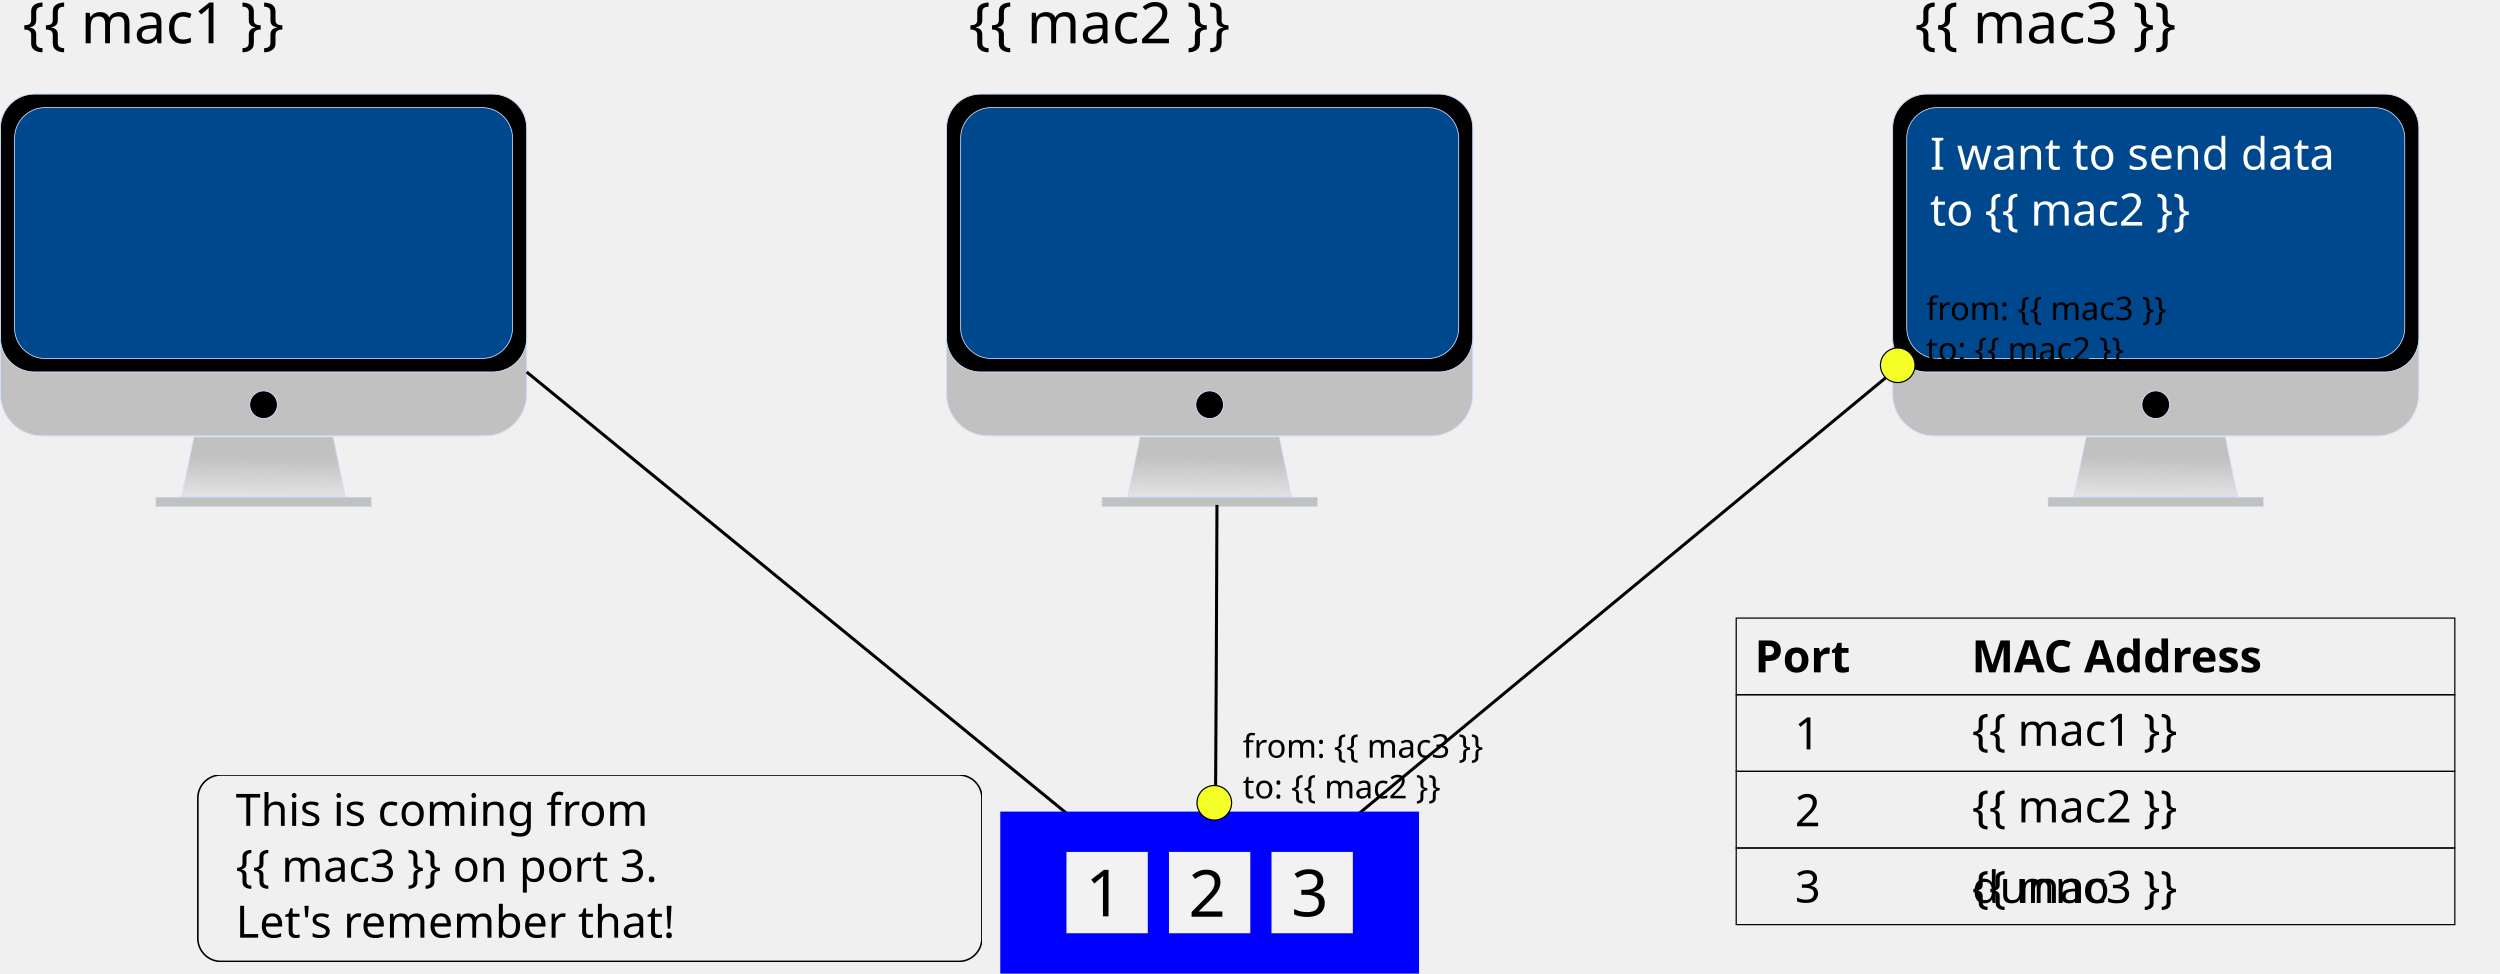
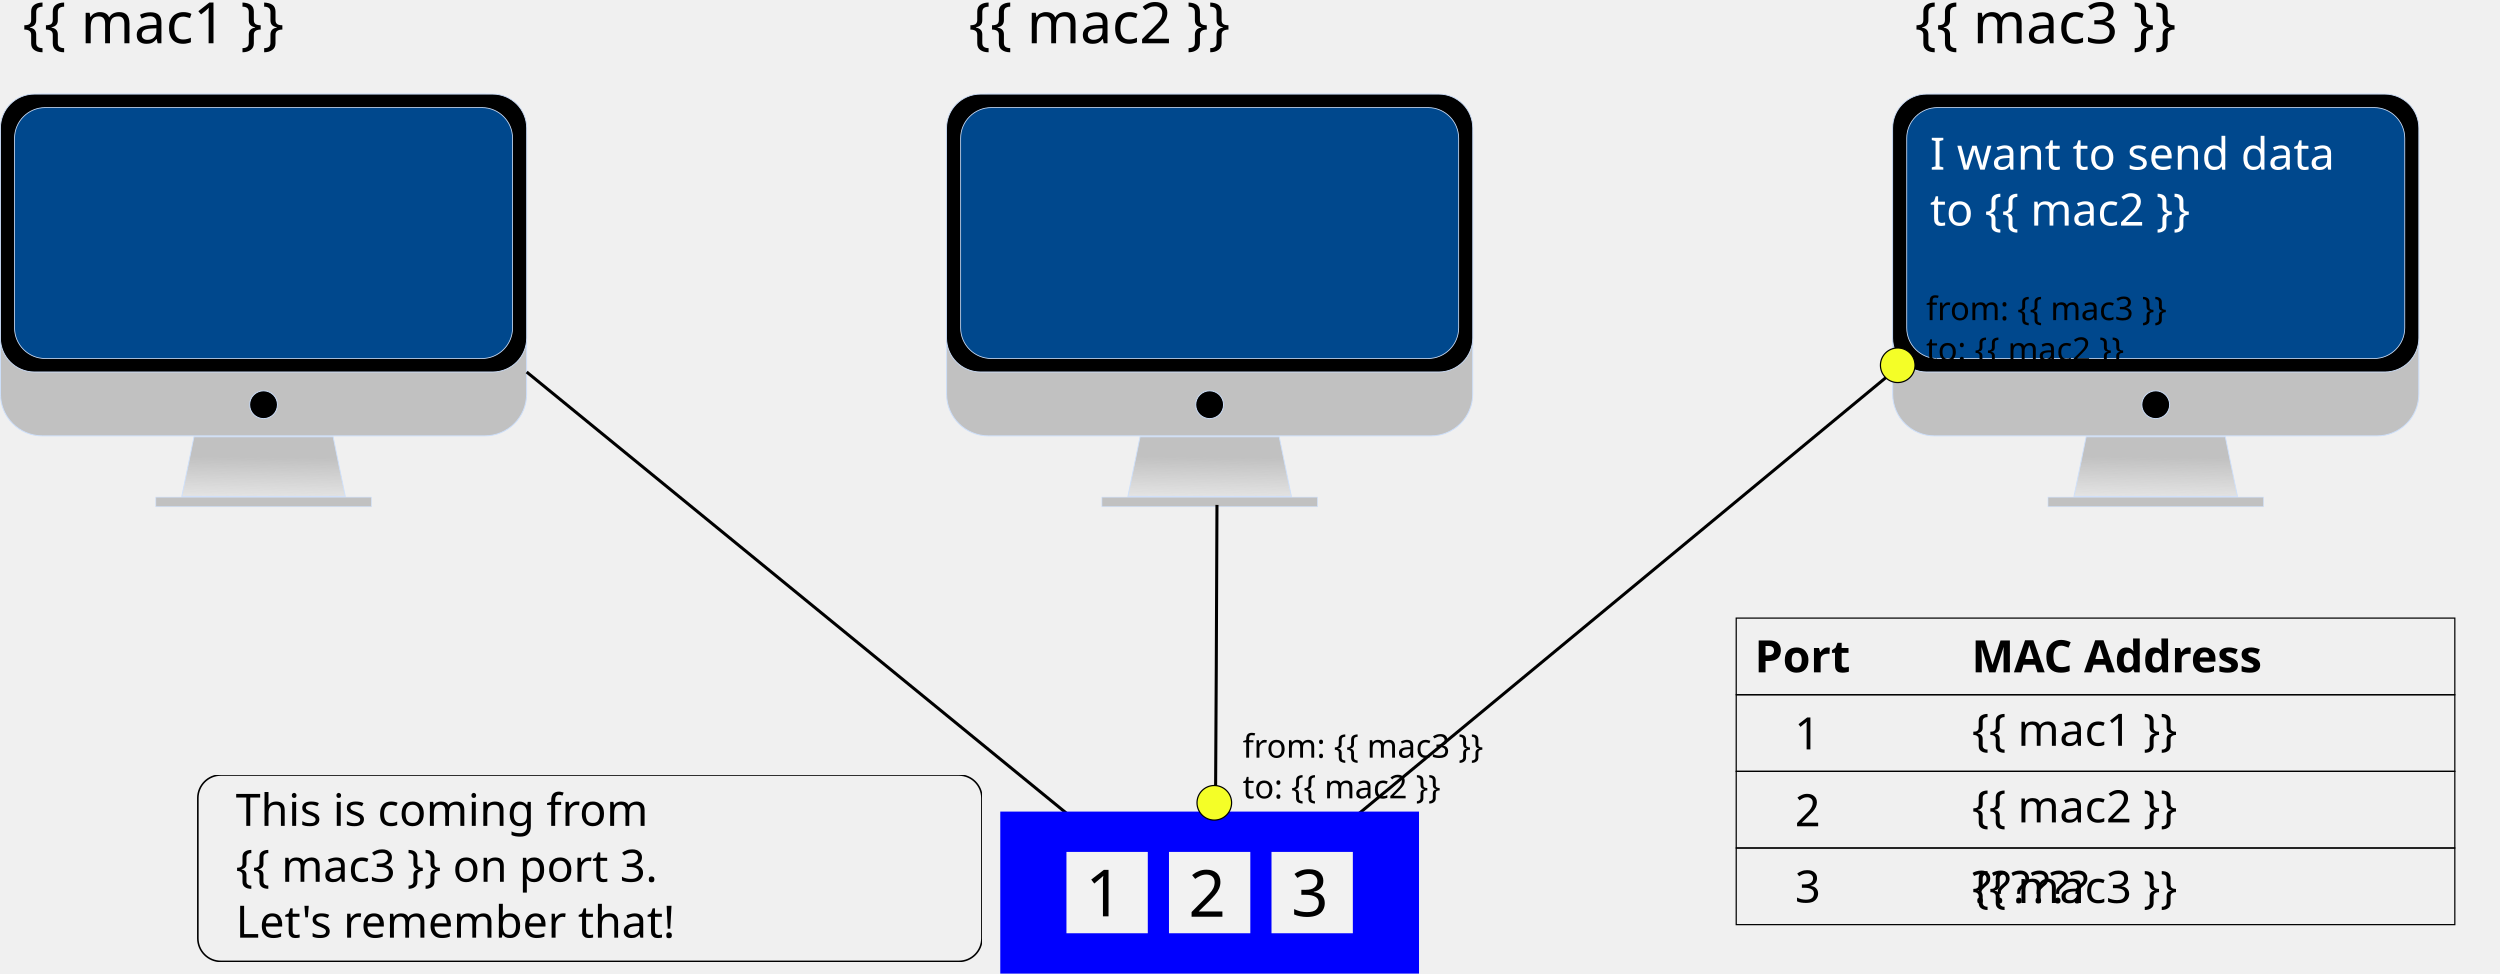
<svg xmlns="http://www.w3.org/2000/svg" xmlns:ns1="http://www.openswatchbook.org/uri/2009/osb" xmlns:xlink="http://www.w3.org/1999/xlink" width="216.818mm" height="84.438mm" viewBox="0 0 216.818 84.438" version="1.1" id="svg-layer2-switch-3-2-animated">
  <defs id="defs2">
    <linearGradient id="linearGradient2842">
      <stop style="stop-color:#c1c1c1;stop-opacity:1;" offset="0" id="stop2838" />
      <stop style="stop-color:#c1c1c1;stop-opacity:0;" offset="1" id="stop2840" />
    </linearGradient>
    <linearGradient id="linearGradient2826" ns1:paint="solid">
      <stop style="stop-color:#c1c1c1;stop-opacity:1;" offset="0" id="stop2824" />
    </linearGradient>
    <linearGradient xlink:href="#linearGradient2842" id="linearGradient2846" gradientUnits="userSpaceOnUse" x1="105.503" y1="83.598" x2="105.442" y2="89.503" />
    <linearGradient xlink:href="#linearGradient2842" id="linearGradient2992" gradientUnits="userSpaceOnUse" x1="105.503" y1="83.598" x2="105.442" y2="89.503" />
    <linearGradient xlink:href="#linearGradient2842" id="linearGradient999" gradientUnits="userSpaceOnUse" x1="105.503" y1="83.598" x2="105.442" y2="89.503" />
    <filter style="color-interpolation-filters:sRGB" id="filter1090" x="-4.6243867e-06" width="1" y="-4.989477e-06" height="1">
      <feGaussianBlur stdDeviation="1.0557142e-05" id="feGaussianBlur1092" />
    </filter>
    <filter style="color-interpolation-filters:sRGB" id="filter1154" x="-8.1687801e-07" width="1" y="-2.2599193e-06" height="1">
      <feGaussianBlur stdDeviation="1.5222095e-05" id="feGaussianBlur1156" />
    </filter>
  </defs>
  <g id="layer2">
    <rect style="opacity:1;fill:none;stroke:#000000;stroke-width:0.106;stroke-miterlimit:4;stroke-dasharray:none;stroke-opacity:1" id="rectAddressTableHeader" width="62.323" height="6.646" x="159.406" y="97.352" ry="0" rx="0" class="svg-box-primary" transform="translate(-8.828989,-43.74616)" />
    <rect style="fill:none;stroke:#000000;stroke-width:0.106;stroke-miterlimit:4;stroke-dasharray:none;stroke-opacity:1" id="rectAddressTableRow1" width="62.323" height="6.646" x="159.406" y="103.999" ry="0" rx="0" transform="translate(-8.828989,-43.74616)" class="svg-box" />
    <rect style="fill:none;stroke:#000000;stroke-width:0.106;stroke-miterlimit:4;stroke-dasharray:none;stroke-opacity:1" id="rectAddressTableRow2" width="62.323" height="6.646" x="159.406" y="110.645" ry="0" rx="0" transform="translate(-8.828989,-43.74616)" class="svg-box" />
    <rect style="fill:none;stroke:#000000;stroke-width:0.106;stroke-miterlimit:4;stroke-dasharray:none;stroke-opacity:1" id="rectAddressTableRow3" width="62.323" height="6.646" x="159.406" y="117.291" ry="0" rx="0" transform="translate(-8.828989,-43.74616)" class="svg-box" />
  </g>
  <g id="layer1" transform="translate(-8.828989,-43.74616)" style="opacity:0.999">
    <g id="gComputerAndMac1" transform="translate(0,-0.2672695)">
      <g id="gComputer1" transform="matrix(0.7977855,0,0,0.7977855,-52.08127,16.99573)">
        <rect style="opacity:0.997;fill:#c1c1c1;fill-opacity:1;stroke:#cddffa;stroke-width:0.106;stroke-miterlimit:4;stroke-dasharray:none;stroke-dashoffset:0;stroke-opacity:1" id="rectComputer1" width="57.196" height="37.15" x="76.402" y="44.099" ry="4.544" />
        <rect style="opacity:0.997;fill:#000000;fill-opacity:1;stroke:#cddffa;stroke-width:0.096;stroke-miterlimit:4;stroke-dasharray:none;stroke-dashoffset:0;stroke-opacity:1" id="rectMonitor1" width="57.206" height="30.212" x="76.397" y="44.094" ry="3.695" />
        <rect style="opacity:0.997;fill:#00488d;fill-opacity:1;stroke:#cddffa;stroke-width:0.088;stroke-miterlimit:4;stroke-dasharray:none;stroke-dashoffset:0;stroke-opacity:1" id="rectScreen1" width="54.14" height="27.279" x="77.93" y="45.561" ry="3.336" />
        <circle style="opacity:0.997;fill:#000000;fill-opacity:1;stroke:#cddffa;stroke-width:0.106;stroke-miterlimit:4;stroke-dasharray:none;stroke-dashoffset:0;stroke-opacity:1" id="pathLogo1" cx="105" cy="77.863" r="1.512" />
        <path id="rectStand1" style="opacity:0.997;mix-blend-mode:normal;fill:url(#linearGradient2846);fill-opacity:1;stroke:#cddffa;stroke-width:0.096;stroke-miterlimit:4;stroke-dasharray:none;stroke-dashoffset:0;stroke-opacity:1" d="m 97.435,81.351 h 15.129 l 1.323,6.478 H 96.112 Z" />
        <rect style="opacity:0.997;fill:#c1c1c1;fill-opacity:1;stroke:#cddffa;stroke-width:0.068;stroke-miterlimit:4;stroke-dasharray:none;stroke-dashoffset:0;stroke-opacity:1" id="rectStandBase1" width="23.424" height="1.04" x="93.288" y="87.91" ry="0.52" rx="0" />
      </g>
      <text xml:space="preserve" style="font-style:normal;font-variant:normal;font-weight:normal;font-stretch:normal;font-size:4.939px;line-height:1.25;font-family:sans-serif;-inkscape-font-specification:'sans-serif, Normal';font-variant-ligatures:normal;font-variant-caps:normal;font-variant-numeric:normal;font-variant-east-asian:normal;fill:#000000;fill-opacity:1;stroke:none;stroke-width:0.265" x="10.797" y="47.766" id="textMac1">
        <tspan id="tspan2850" x="10.797" y="47.766" style="font-style:normal;font-variant:normal;font-weight:normal;font-stretch:normal;font-size:4.939px;font-family:sans-serif;-inkscape-font-specification:'sans-serif, Normal';font-variant-ligatures:normal;font-variant-caps:normal;font-variant-numeric:normal;font-variant-east-asian:normal;stroke-width:0.265">{{ mac1 }}</tspan>
      </text>
    </g>
    <g id="gComputerAndMac2" transform="translate(82.05174,-0.2672695)">
      <g id="gComputer2" transform="matrix(0.7977855,0,0,0.7977855,-52.08127,16.99573)">
        <rect style="opacity:0.997;fill:#c1c1c1;fill-opacity:1;stroke:#cddffa;stroke-width:0.106;stroke-miterlimit:4;stroke-dasharray:none;stroke-dashoffset:0;stroke-opacity:1" id="rectComputer2" width="57.196" height="37.15" x="76.402" y="44.099" ry="4.544" />
        <rect style="opacity:0.997;fill:#000000;fill-opacity:1;stroke:#cddffa;stroke-width:0.096;stroke-miterlimit:4;stroke-dasharray:none;stroke-dashoffset:0;stroke-opacity:1" id="rectMonitor2" width="57.206" height="30.212" x="76.397" y="44.094" ry="3.695" />
        <rect style="opacity:0.997;fill:#00488d;fill-opacity:1;stroke:#cddffa;stroke-width:0.088;stroke-miterlimit:4;stroke-dasharray:none;stroke-dashoffset:0;stroke-opacity:1" id="rectScreen2" width="54.14" height="27.279" x="77.93" y="45.561" ry="3.336" />
        <circle style="opacity:0.997;fill:#000000;fill-opacity:1;stroke:#cddffa;stroke-width:0.106;stroke-miterlimit:4;stroke-dasharray:none;stroke-dashoffset:0;stroke-opacity:1" id="circleLogo2" cx="105" cy="77.863" r="1.512" />
        <path id="pathStand2" style="opacity:0.997;mix-blend-mode:normal;fill:url(#linearGradient2992);fill-opacity:1;stroke:#cddffa;stroke-width:0.096;stroke-miterlimit:4;stroke-dasharray:none;stroke-dashoffset:0;stroke-opacity:1" d="m 97.435,81.351 h 15.129 l 1.323,6.478 H 96.112 Z" />
        <rect style="opacity:0.997;fill:#c1c1c1;fill-opacity:1;stroke:#cddffa;stroke-width:0.068;stroke-miterlimit:4;stroke-dasharray:none;stroke-dashoffset:0;stroke-opacity:1" id="rectStandBase2" width="23.424" height="1.04" x="93.288" y="87.91" ry="0.52" rx="0" />
      </g>
      <text xml:space="preserve" style="font-style:normal;font-variant:normal;font-weight:normal;font-stretch:normal;font-size:4.939px;line-height:1.25;font-family:sans-serif;-inkscape-font-specification:'sans-serif, Normal';font-variant-ligatures:normal;font-variant-caps:normal;font-variant-numeric:normal;font-variant-east-asian:normal;fill:#000000;fill-opacity:1;stroke:none;stroke-width:0.265" x="10.797" y="47.766" id="textMac2">
        <tspan id="tspan2994" x="10.797" y="47.766">{{ mac2 }}</tspan>
      </text>
    </g>
    <g id="gComputerAndMac3" transform="translate(164.1035,-0.2672695)">
      <g id="gComputer3" transform="matrix(0.7977855,0,0,0.7977855,-52.08127,16.99573)">
        <rect style="opacity:0.997;fill:#c1c1c1;fill-opacity:1;stroke:#cddffa;stroke-width:0.106;stroke-miterlimit:4;stroke-dasharray:none;stroke-dashoffset:0;stroke-opacity:1" id="rectComputer3" width="57.196" height="37.15" x="76.402" y="44.099" ry="4.544" />
        <rect style="opacity:0.997;fill:#000000;fill-opacity:1;stroke:#cddffa;stroke-width:0.096;stroke-miterlimit:4;stroke-dasharray:none;stroke-dashoffset:0;stroke-opacity:1" id="rectMonitor3" width="57.206" height="30.212" x="76.397" y="44.094" ry="3.695" />
        <rect style="opacity:0.997;fill:#00488d;fill-opacity:1;stroke:#cddffa;stroke-width:0.088;stroke-miterlimit:4;stroke-dasharray:none;stroke-dashoffset:0;stroke-opacity:1" id="rectScreen3" width="54.14" height="27.279" x="77.93" y="45.561" ry="3.336" />
        <circle style="opacity:0.997;fill:#000000;fill-opacity:1;stroke:#cddffa;stroke-width:0.106;stroke-miterlimit:4;stroke-dasharray:none;stroke-dashoffset:0;stroke-opacity:1" id="circleLogo3" cx="105" cy="77.863" r="1.512" />
        <path id="pathStand3" style="opacity:0.997;mix-blend-mode:normal;fill:url(#linearGradient999);fill-opacity:1;stroke:#cddffa;stroke-width:0.096;stroke-miterlimit:4;stroke-dasharray:none;stroke-dashoffset:0;stroke-opacity:1" d="m 97.435,81.351 h 15.129 l 1.323,6.478 H 96.112 Z" />
        <rect style="opacity:0.997;fill:#c1c1c1;fill-opacity:1;stroke:#cddffa;stroke-width:0.068;stroke-miterlimit:4;stroke-dasharray:none;stroke-dashoffset:0;stroke-opacity:1" id="rectStandBase3" width="23.424" height="1.04" x="93.288" y="87.91" ry="0.52" rx="0" />
      </g>
      <text xml:space="preserve" style="font-style:normal;font-variant:normal;font-weight:normal;font-stretch:normal;font-size:4.939px;line-height:1.25;font-family:sans-serif;-inkscape-font-specification:'sans-serif, Normal';font-variant-ligatures:normal;font-variant-caps:normal;font-variant-numeric:normal;font-variant-east-asian:normal;fill:#000000;fill-opacity:1;stroke:none;stroke-width:0.265" x="10.797" y="47.766" id="textMac3">
        <tspan id="tspan1001" x="10.797" y="47.766">{{ mac3 }}</tspan>
      </text>
    </g>
    <path style="fill:none;stroke:#000000;stroke-width:0.265px;stroke-linecap:butt;stroke-linejoin:miter;stroke-opacity:1" d="M 54.505,76.009 C 71.289,89.727 88.072,103.445 104.854,117.163" id="pathComputer1" />
    <path style="fill:none;stroke:#000000;stroke-width:0.265px;stroke-linecap:butt;stroke-linejoin:miter;stroke-opacity:1" d="m 114.373,87.535 c -0.04,9.837 -0.079,19.673 -0.119,24.671 -0.04,4.998 -0.079,5.156 -0.119,5.315" id="pathComputer2" />
    <path style="fill:none;stroke:#000000;stroke-width:0.265px;stroke-linecap:butt;stroke-linejoin:miter;stroke-opacity:1" d="m 172.971,76.009 c -16.677,13.797 -33.353,27.595 -50.03,41.392" id="pathComputer3" />
    <g id="gSwitch">
      <rect style="fill:#0000ff;stroke:none;stroke-width:0.235;stroke-miterlimit:4;stroke-dasharray:none;stroke-opacity:1" id="rectSwitchChasis" width="36.315" height="14.051" x="95.581" y="114.133" />
      <g id="gSwitchPorts">
        <g id="gSwitchPort1">
          <rect style="fill:#f2f2f2;stroke:none;stroke-width:0.172;stroke-miterlimit:4;stroke-dasharray:none;stroke-opacity:1;filter:url(#filter1090)" id="rectSwitchPort1" width="5.479" height="5.078" x="54.657" y="94.613" transform="matrix(1.287503,0,0,1.38915,30.9485,-13.8011)" />
          <text xml:space="preserve" style="font-style:normal;font-variant:normal;font-weight:normal;font-stretch:normal;font-size:5.644px;line-height:1.25;font-family:sans-serif;-inkscape-font-specification:'sans-serif, Normal';font-variant-ligatures:normal;font-variant-caps:normal;font-variant-numeric:normal;font-variant-east-asian:normal;fill:#000000;fill-opacity:1;stroke:none;stroke-width:0.265" x="102.969" y="123.217" id="textPort1">
            <tspan id="tspan1151" x="102.969" y="123.217" style="font-style:normal;font-variant:normal;font-weight:normal;font-stretch:normal;font-size:5.644px;font-family:sans-serif;-inkscape-font-specification:'sans-serif, Normal';font-variant-ligatures:normal;font-variant-caps:normal;font-variant-numeric:normal;font-variant-east-asian:normal;stroke-width:0.265">1</tspan>
          </text>
        </g>
        <g id="gSwitchPort2">
          <rect style="fill:#f2f2f2;stroke:none;stroke-width:0.172;stroke-miterlimit:4;stroke-dasharray:none;stroke-opacity:1;filter:url(#filter1090)" id="rectSwitchPort2" width="5.479" height="5.078" x="54.657" y="94.613" transform="matrix(1.287503,0,0,1.38915,39.84026,-13.8011)" />
          <text xml:space="preserve" style="font-style:normal;font-variant:normal;font-weight:normal;font-stretch:normal;font-size:5.644px;line-height:1.25;font-family:sans-serif;-inkscape-font-specification:'sans-serif, Normal';font-variant-ligatures:normal;font-variant-caps:normal;font-variant-numeric:normal;font-variant-east-asian:normal;fill:#000000;fill-opacity:1;stroke:none;stroke-width:0.265" x="111.905" y="123.253" id="textPort2">
            <tspan id="tspan1165" x="111.905" y="123.253">2</tspan>
          </text>
        </g>
        <g id="gSwitchPort3">
          <rect style="fill:#f2f2f2;stroke:none;stroke-width:0.172;stroke-miterlimit:4;stroke-dasharray:none;stroke-opacity:1;filter:url(#filter1090)" id="rectSwitchPort3" width="5.479" height="5.078" x="54.657" y="94.613" transform="matrix(1.287503,0,0,1.38915,48.73201,-13.8011)" />
          <text xml:space="preserve" style="font-style:normal;font-variant:normal;font-weight:normal;font-stretch:normal;font-size:5.644px;line-height:1.25;font-family:sans-serif;-inkscape-font-specification:'sans-serif, Normal';font-variant-ligatures:normal;font-variant-caps:normal;font-variant-numeric:normal;font-variant-east-asian:normal;fill:#000000;fill-opacity:1;stroke:none;stroke-width:0.265" x="120.818" y="123.21" id="textSwitchPort3">
            <tspan id="tspan1163" x="120.818" y="123.21">3</tspan>
          </text>
        </g>
      </g>
    </g>
    <text xml:space="preserve" x="161.013" y="102.053" id="textAddressTableHeaderPort" class="svg-text-primary">
      <tspan id="tspan924" x="161.013" y="102.053" style="font-style:normal;font-variant:normal;font-weight:bold;font-stretch:normal;font-size:3.881px;font-family:sans-serif;-inkscape-font-specification:'sans-serif, Bold';font-variant-ligatures:normal;font-variant-caps:normal;font-variant-numeric:normal;font-variant-east-asian:normal;stroke-width:0.265">Port</tspan>
    </text>
    <text xml:space="preserve" style="font-style:normal;font-variant:normal;font-weight:normal;font-stretch:normal;font-size:3.881px;line-height:1.25;font-family:sans-serif;-inkscape-font-specification:'sans-serif, Normal';font-variant-ligatures:normal;font-variant-caps:normal;font-variant-numeric:normal;font-variant-east-asian:normal;fill:#000000;fill-opacity:1;stroke:none;stroke-width:0.265" x="164.465" y="108.737" id="textAddressTablePort1">
      <tspan id="tspan938" x="164.465" y="108.737">1</tspan>
    </text>
    <text xml:space="preserve" style="font-style:normal;font-variant:normal;font-weight:normal;font-stretch:normal;font-size:3.881px;line-height:1.25;font-family:sans-serif;-inkscape-font-specification:'sans-serif, Normal';font-variant-ligatures:normal;font-variant-caps:normal;font-variant-numeric:normal;font-variant-east-asian:normal;fill:#000000;fill-opacity:1;stroke:none;stroke-width:0.265" x="164.495" y="115.408" id="textAddressTablePort2">
      <tspan id="tspan944" x="164.495" y="115.408">2</tspan>
    </text>
    <text xml:space="preserve" style="font-style:normal;font-variant:normal;font-weight:normal;font-stretch:normal;font-size:3.881px;line-height:1.25;font-family:sans-serif;-inkscape-font-specification:'sans-serif, Normal';font-variant-ligatures:normal;font-variant-caps:normal;font-variant-numeric:normal;font-variant-east-asian:normal;fill:#000000;fill-opacity:1;stroke:none;stroke-width:0.265" x="164.509" y="122.025" id="textAddressTablePort3">
      <tspan id="tspan950" x="164.509" y="122.025">3</tspan>
    </text>
    <text xml:space="preserve" style="font-style:normal;font-variant:normal;font-weight:normal;font-stretch:normal;font-size:3.881px;line-height:1.25;font-family:sans-serif;-inkscape-font-specification:'sans-serif, Normal';font-variant-ligatures:normal;font-variant-caps:normal;font-variant-numeric:normal;font-variant-east-asian:normal;fill:#000000;fill-opacity:1;stroke:none;stroke-width:0.265" x="179.86" y="108.425" id="textAddressTableMac1">
      <tspan id="tspan956" x="179.86" y="108.425">{{ mac1 }}</tspan>
    </text>
    <text xml:space="preserve" style="font-style:normal;font-variant:normal;font-weight:normal;font-stretch:normal;font-size:3.881px;line-height:1.25;font-family:sans-serif;-inkscape-font-specification:'sans-serif, Normal';font-variant-ligatures:normal;font-variant-caps:normal;font-variant-numeric:normal;font-variant-east-asian:normal;fill:#000000;fill-opacity:1;stroke:none;stroke-width:0.265" x="179.86" y="115.071" id="textAddressTableMac2">
      <tspan id="tspan962" x="179.86" y="115.071">{{ mac2 }}</tspan>
    </text>
    <text xml:space="preserve" style="font-style:normal;font-variant:normal;font-weight:normal;font-stretch:normal;font-size:3.881px;line-height:1.25;font-family:sans-serif;-inkscape-font-specification:'sans-serif, Normal';font-variant-ligatures:normal;font-variant-caps:normal;font-variant-numeric:normal;font-variant-east-asian:normal;fill:#000000;fill-opacity:1;stroke:none;stroke-width:0.265" x="179.86" y="122.059" id="textAddressTableMac3Dunno">
-       <tspan id="tspanAddressTableMac3" x="179.86" y="122.059">dunno</tspan>
+       <tspan id="tspanAddressTableMac3" x="179.86" y="122.059">??????</tspan>
    </text>
    <text xml:space="preserve" style="font-style:normal;font-variant:normal;font-weight:normal;font-stretch:normal;font-size:3.881px;line-height:1.25;font-family:sans-serif;-inkscape-font-specification:'sans-serif, Normal';font-variant-ligatures:normal;font-variant-caps:normal;font-variant-numeric:normal;font-variant-east-asian:normal;fill:#000000;fill-opacity:1;stroke:none;stroke-width:0.265" x="179.86" y="122.059" id="textAddressTableMac3">
      <tspan id="tspan921" x="179.86" y="122.059">{{ mac3 }}</tspan>
    </text>
    <text xml:space="preserve" x="179.827" y="102.053" id="textAddressTableHeaderMacAddress" class="svg-text-primary" style="font-style:normal;font-variant:normal;font-weight:bold;font-stretch:normal;font-size:3.881px;font-family:sans-serif;-inkscape-font-specification:'sans-serif, Bold';font-variant-ligatures:normal;font-variant-caps:normal;font-variant-numeric:normal;font-variant-east-asian:normal">
      <tspan id="tspan1713" x="179.827" y="102.053">MAC Address</tspan>
    </text>
    <text xml:space="preserve" style="font-style:normal;font-variant:normal;font-weight:normal;font-stretch:normal;font-size:3.881px;line-height:1.25;font-family:sans-serif;-inkscape-font-specification:'sans-serif, Normal';font-variant-ligatures:normal;font-variant-caps:normal;font-variant-numeric:normal;font-variant-east-asian:normal;opacity:0.999;fill:#ffffff;fill-opacity:1;stroke:none;stroke-width:0.265" x="176.211" y="58.462" id="textMessage1">
      <tspan id="tspan2543" x="176.211" y="58.462">I want to send data</tspan>
      <tspan id="tspan2545" x="176.211" y="63.313">to {{ mac2 }}</tspan>
    </text>
    <g id="gMessage2" style="filter:url(#filter1154)" transform="translate(-86.847,15.47893)">
      <rect style="opacity:0.999;fill:none;stroke:#000000;stroke-width:0.14;stroke-miterlimit:4;stroke-dasharray:none;stroke-opacity:1" id="rectMessage2" width="68" height="16.166" x="112.834" y="95.481" ry="2" class="svg-box-secondary" />
      <text xml:space="preserve" style="font-style:normal;font-variant:normal;font-weight:normal;font-stretch:normal;font-size:3.881px;line-height:1.25;font-family:sans-serif;-inkscape-font-specification:'sans-serif, Normal';font-variant-ligatures:normal;font-variant-caps:normal;font-variant-numeric:normal;font-variant-east-asian:normal;opacity:0.998;fill:#000000;fill-opacity:1;stroke:none;stroke-width:0.265" x="116.13" y="99.89" id="textMessage2">
        <tspan id="tspan1823" x="116.13" y="99.89">This is coming from</tspan>
        <tspan id="tspan1825" x="116.13" y="104.741">{{ mac3 }} on port 3.</tspan>
        <tspan id="tspan1827" x="116.13" y="109.591">Let's remember that!</tspan>
      </text>
    </g>
    <g id="gDatagram1">
      <circle style="opacity:0.999;fill:#f4fe27;fill-opacity:1;stroke:#000000;stroke-width:0.106" id="cirDatagram1" cx="173.414" cy="75.424" r="1.5" />
      <text xml:space="preserve" style="font-style:normal;font-variant:normal;font-weight:normal;font-stretch:normal;font-size:2.822px;line-height:1.25;font-family:sans-serif;-inkscape-font-specification:'sans-serif, Normal';font-variant-ligatures:normal;font-variant-caps:normal;font-variant-numeric:normal;font-variant-east-asian:normal;opacity:0.999;fill:#000000;fill-opacity:1;stroke:none;stroke-width:0.265" x="175.87" y="71.51" id="textDatagram1">
        <tspan id="tspan1091" x="175.87" y="71.51" style="font-style:normal;font-variant:normal;font-weight:normal;font-stretch:normal;font-size:2.822px;font-family:sans-serif;-inkscape-font-specification:'sans-serif, Normal';font-variant-ligatures:normal;font-variant-caps:normal;font-variant-numeric:normal;font-variant-east-asian:normal;stroke-width:0.265">from: {{ mac3 }}</tspan>
        <tspan x="175.87" y="75.038" style="font-style:normal;font-variant:normal;font-weight:normal;font-stretch:normal;font-size:2.822px;font-family:sans-serif;-inkscape-font-specification:'sans-serif, Normal';font-variant-ligatures:normal;font-variant-caps:normal;font-variant-numeric:normal;font-variant-east-asian:normal;stroke-width:0.265" id="tspan1095">to: {{ mac2 }}</tspan>
      </text>
    </g>
    <g id="gDatagram2" style="opacity:0.998" transform="translate(59.82841,37.60095)">
      <circle style="fill:#f4fe27;fill-opacity:1;stroke:#000000;stroke-width:0.106" id="cirDatagram2" cx="54.314" cy="75.77" r="1.5" />
      <text xml:space="preserve" style="font-style:normal;font-variant:normal;font-weight:normal;font-stretch:normal;font-size:2.822px;line-height:1.25;font-family:sans-serif;-inkscape-font-specification:'sans-serif, Normal';font-variant-ligatures:normal;font-variant-caps:normal;font-variant-numeric:normal;font-variant-east-asian:normal;fill:#000000;fill-opacity:1;stroke:none;stroke-width:0.265" x="56.77" y="71.857" id="textDatagram2">
        <tspan id="tspan1091-1" x="56.77" y="71.857" style="font-style:normal;font-variant:normal;font-weight:normal;font-stretch:normal;font-size:2.822px;font-family:sans-serif;-inkscape-font-specification:'sans-serif, Normal';font-variant-ligatures:normal;font-variant-caps:normal;font-variant-numeric:normal;font-variant-east-asian:normal;stroke-width:0.265">from: {{ mac3 }}</tspan>
        <tspan x="56.77" y="75.385" style="font-style:normal;font-variant:normal;font-weight:normal;font-stretch:normal;font-size:2.822px;font-family:sans-serif;-inkscape-font-specification:'sans-serif, Normal';font-variant-ligatures:normal;font-variant-caps:normal;font-variant-numeric:normal;font-variant-east-asian:normal;stroke-width:0.265" id="tspan1095-5">to: {{ mac2 }}</tspan>
      </text>
    </g>
  </g>
</svg>
